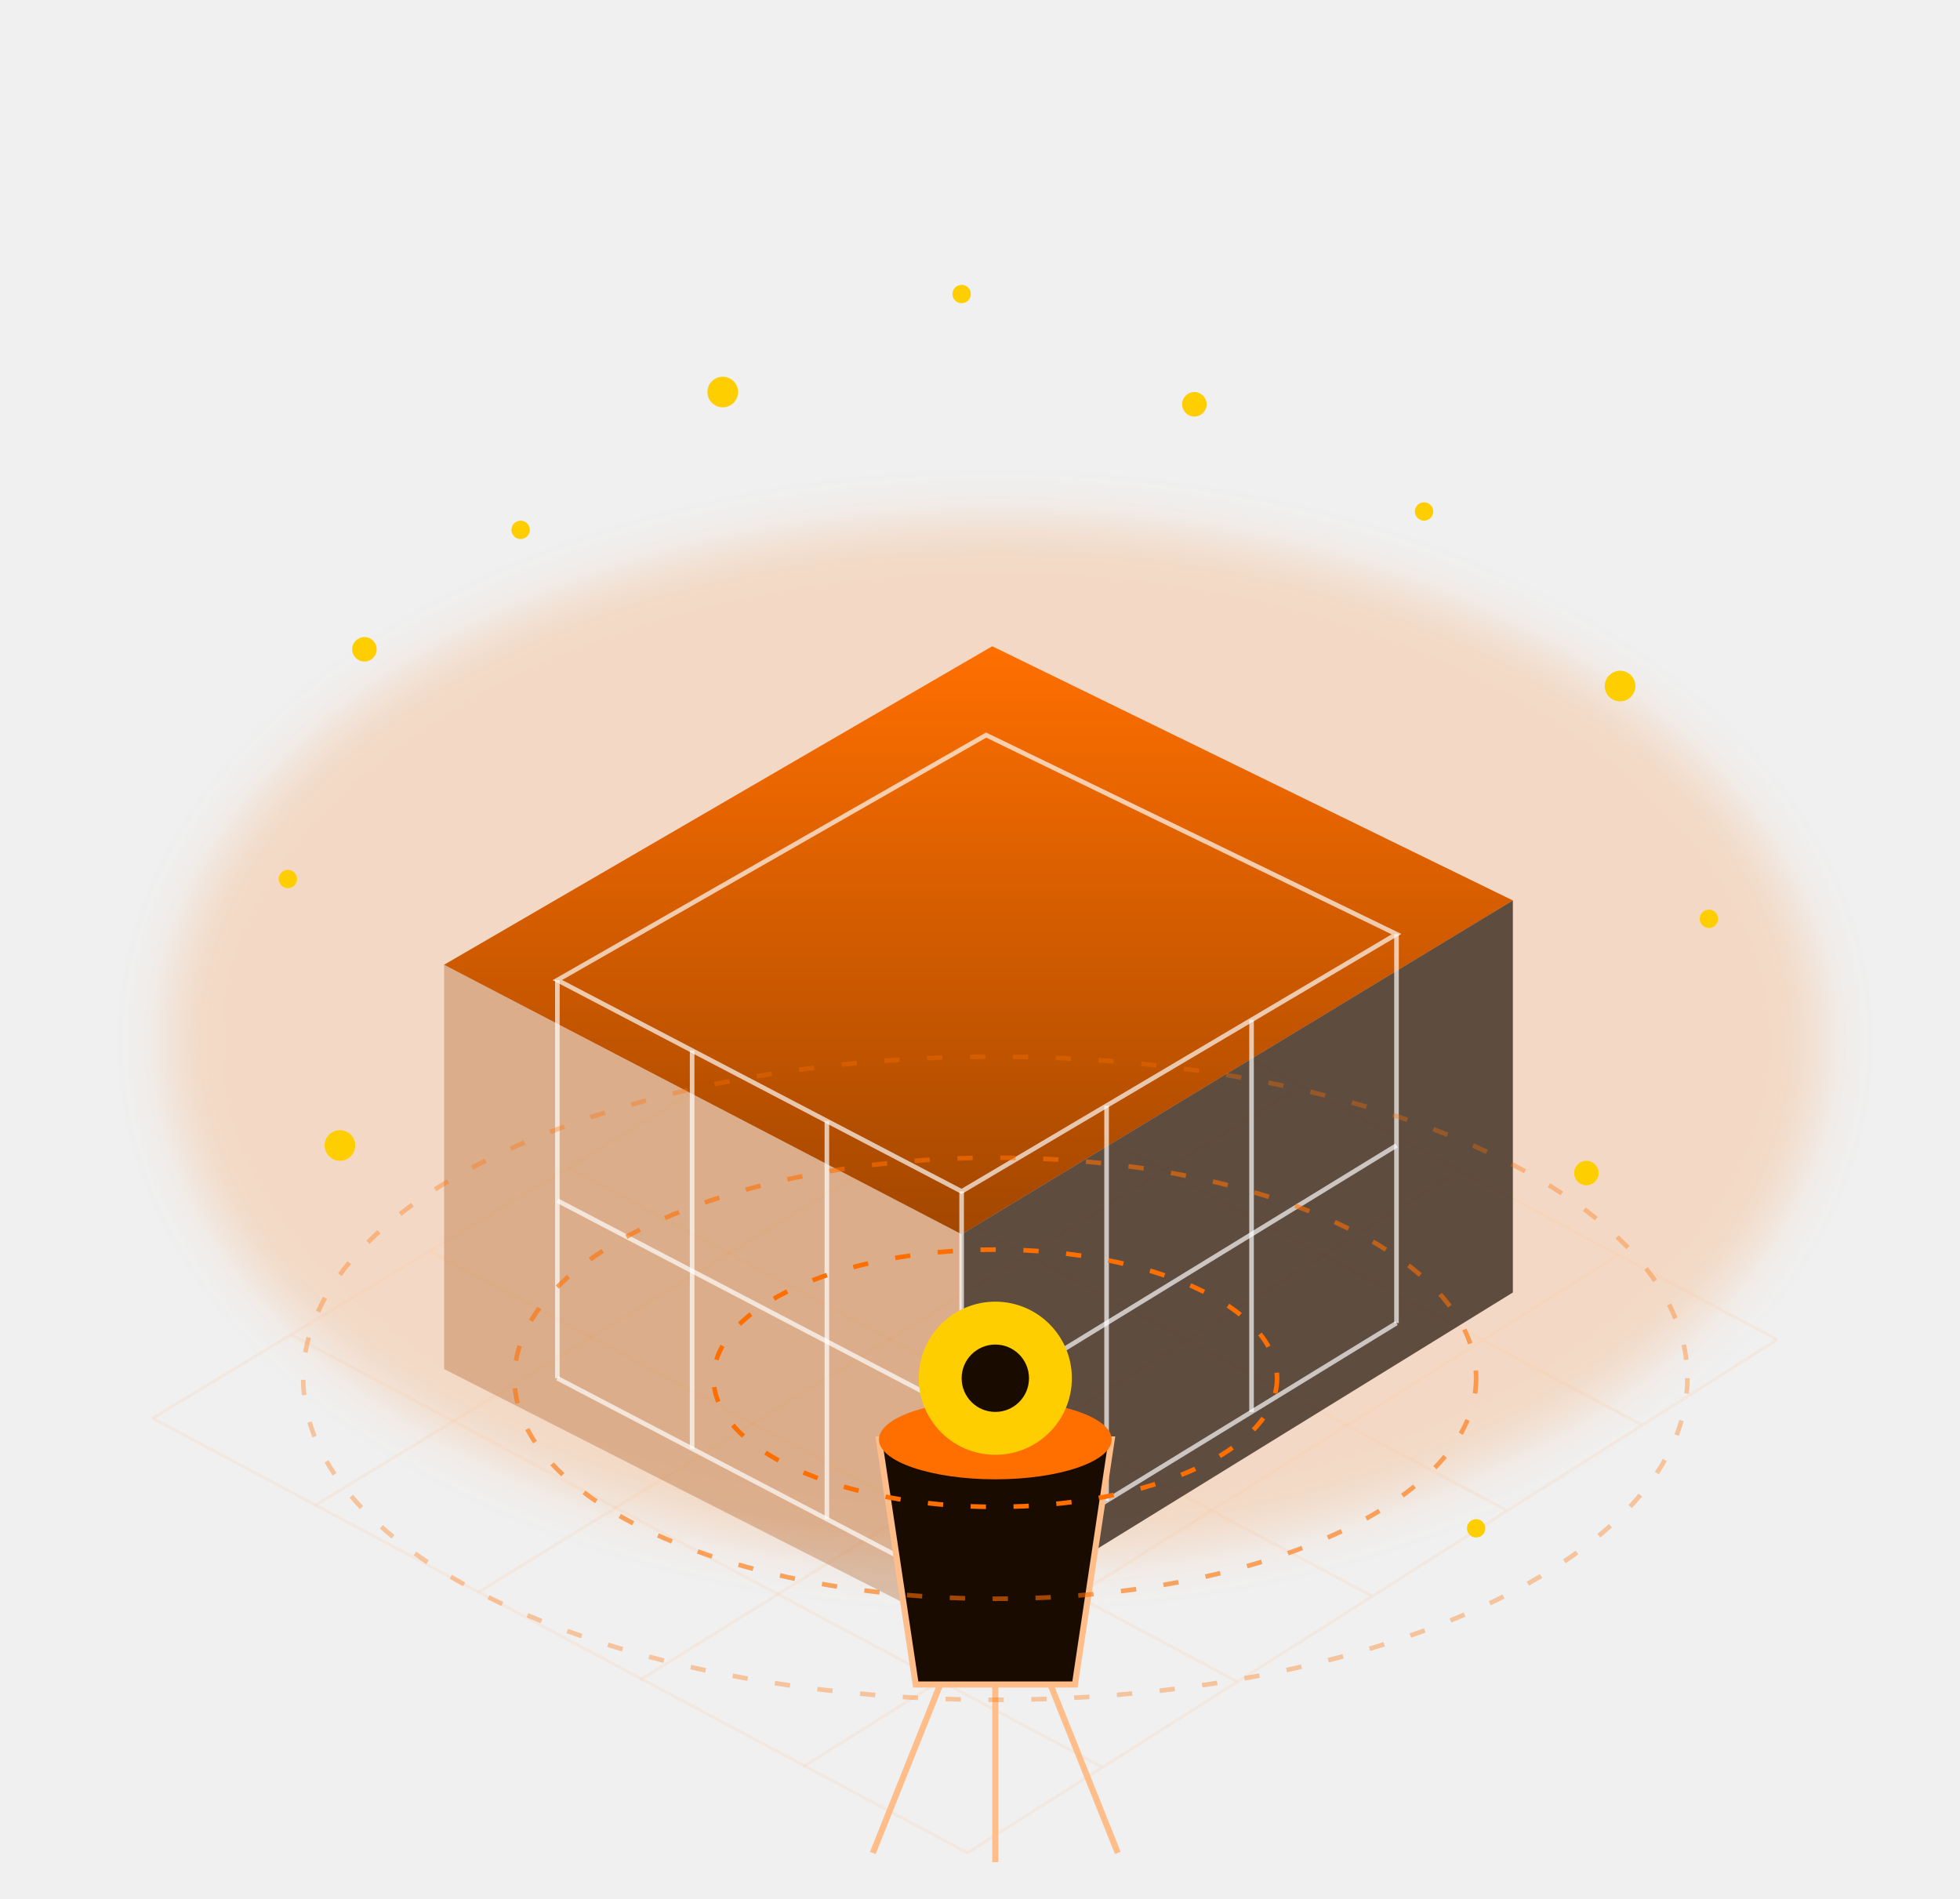
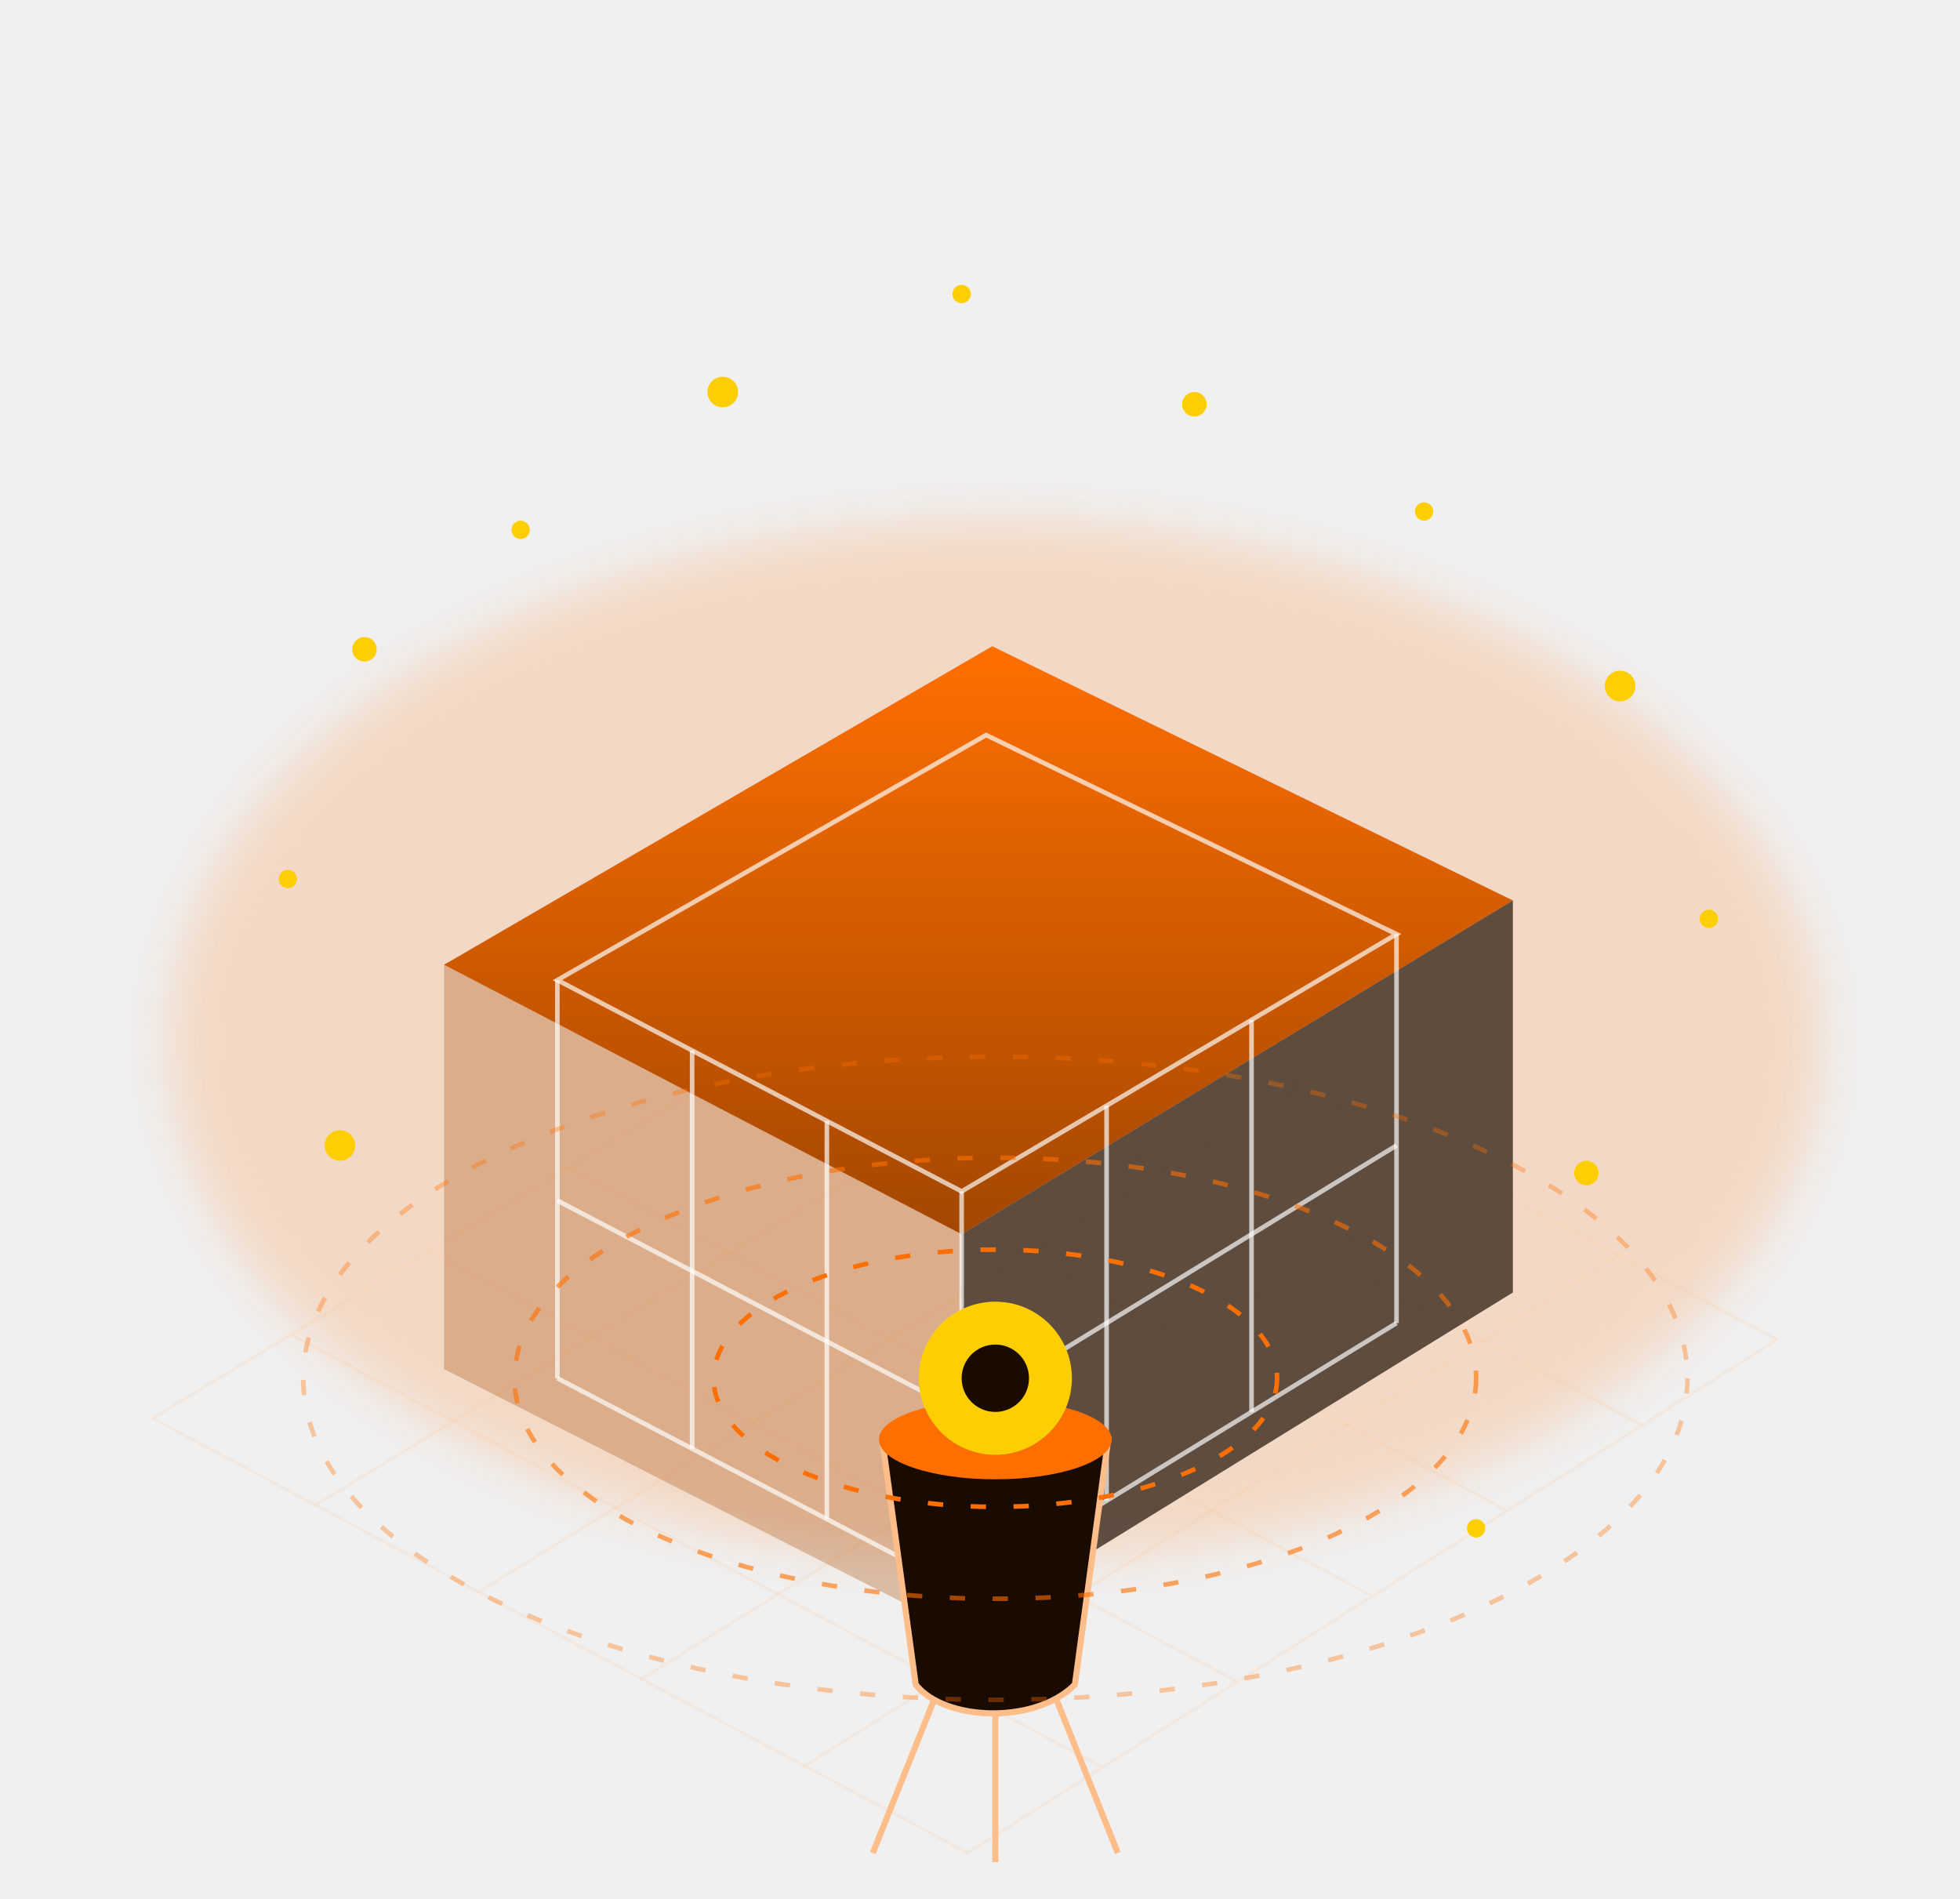
<svg xmlns="http://www.w3.org/2000/svg" viewBox="0 0 640 620" version="1.1" id="svg25">
  <defs id="defs2">
    <linearGradient id="scan-surface" x1="0" y1="0" x2="0" y2="1">
      <stop offset="0" stop-color="#ff6f00" id="stop1" />
      <stop offset="1" stop-color="#a34700" id="stop2" />
    </linearGradient>
    <filter id="soft-glow" x="-0.036" y="-0.056" width="1.071" height="1.113">
      <feGaussianBlur stdDeviation="8" id="feGaussianBlur2" />
    </filter>
  </defs>
  <ellipse cx="325" cy="340" rx="270" ry="170" fill="#ff6f00" filter="url(#soft-glow)" opacity="0.18" id="ellipse2" style="display:inline" />
  <g id="g27">
    <path d="M 50.027,463.16 315.719,604.832 M 95.195,435.844 359.766,576.899 M 140.362,408.528 403.814,548.966 M 185.529,381.212 447.861,521.033 M 230.696,353.896 491.909,493.099 M 275.863,326.58 535.956,465.166 M 321.03,299.264 580.003,437.233" fill="none" stroke="#fdbd8e" stroke-opacity="0.16" stroke-width="1" id="path2" style="display:inline" />
    <path d="m 49.5,463.25 272,-164 m -218.8,192.4 270.6,-164.8 m -217.4,193.2 269.2,-165.6 m -216,194 267.8,-166.4 m -214.6,194.8 266.4,-167.2 m -213.2,195.6 265,-168" fill="none" stroke="#fdbd8e" stroke-opacity="0.16" stroke-width="1" id="path3" style="display:inline" />
  </g>
  <g id="g9" style="display:inline">
    <path d="M 145,315 324,211 494,294 314,403 Z" fill="url(#scan-surface)" id="path4" />
    <path d="m 145,315 169,88 V 533 L 145,447 Z" fill="#a34700" fill-opacity="0.3" id="path5" />
    <path d="M 314,403 494,294 V 422 L 314,533 Z" fill="#1a0b00" fill-opacity="0.68" id="path6" />
    <path d="m 182,320 140,-80 134,65 -142,84 z" fill="none" stroke="#ffffff" stroke-opacity="0.68" stroke-width="1.5" id="path7" style="display:inline" />
    <path d="M 182,320 V 450 M 456,432 V 305 M 314,389 V 519 M 226,343 v 130 m 44,-107 v 130 m 91.333,-135 v 129 m 47.333,-157 v 128" fill="none" stroke="#ffffff" stroke-opacity="0.68" stroke-width="1.5" id="path8" style="display:inline" />
    <path d="m 182,392 132,69 142,-87 m -274,76 132,69 142,-87" fill="none" stroke="#ffffff" stroke-opacity="0.68" stroke-width="1.5" id="path9" />
  </g>
  <g id="g12" style="display:inline">
-     <path d="m 287,470 h 76 l -12,80 h -52 z" fill="#1a0b00" stroke="#ffbd8a" stroke-width="2" id="path10" />
+     <path d="m 288.061,470 h 73.79 L 351,550 c -13.025,13.139 -42.658,11.976 -52,0 z" fill="#1a0b00" stroke="#ffbd8a" stroke-width="2" id="path10" />
    <ellipse cx="325" cy="470" rx="38" ry="13" fill="#ff6f00" id="ellipse10" />
-     <path d="m 307,550 -22,55 m 58,-55 22,55 m -40,-55 v 58" fill="none" stroke="#ffbd8a" stroke-width="2" id="path11" />
+     <path d="M 304.977,555.058 285,605 M 344.842,554.604 365,605 M 325,559.41 325,608" fill="none" stroke="#ffbd8a" stroke-width="2" id="path11" />
    <circle cx="325" cy="450" r="25" fill="#ffce00" id="circle11" />
    <circle cx="325" cy="450" r="11" fill="#1a0b00" id="circle12" />
  </g>
  <g id="g14" style="display:inline">
    <ellipse cx="325" cy="450" rx="92" ry="42" fill="none" stroke="#ff6f00" stroke-width="1.5" stroke-dasharray="5, 9" id="ellipse12" />
    <ellipse cx="325" cy="450" rx="157" ry="72" fill="none" stroke="#ff6f00" stroke-width="1.5" stroke-dasharray="5, 9" opacity="0.6" id="ellipse13" />
    <ellipse cx="325" cy="450" rx="226" ry="105" fill="none" stroke="#ff6f00" stroke-width="1.5" stroke-dasharray="5, 9" opacity="0.35" id="ellipse14" />
  </g>
  <g id="g25" style="display:inline">
    <circle cx="111" cy="374" r="5" fill="#ffce00" id="circle23" style="display:inline" />
    <circle cx="94" cy="287" r="3" fill="#ffce00" id="circle22" style="display:inline" />
    <circle cx="119" cy="212" r="4" fill="#ffce00" id="circle14" />
    <circle cx="170" cy="173" r="3" fill="#ffce00" id="circle15" />
    <circle cx="236" cy="128" r="5" fill="#ffce00" id="circle16" />
    <circle cx="314" cy="96" r="3" fill="#ffce00" id="circle17" />
    <circle cx="390" cy="132" r="4" fill="#ffce00" id="circle18" />
    <circle cx="465" cy="167" r="3" fill="#ffce00" id="circle19" />
    <circle cx="529" cy="224" r="5" fill="#ffce00" id="circle20" />
    <circle cx="558" cy="300" r="3" fill="#ffce00" id="circle21" />
    <circle cx="518" cy="383" r="4" fill="#ffce00" id="circle24" />
    <circle cx="482" cy="499" r="3" fill="#ffce00" id="circle25" />
  </g>
</svg>
